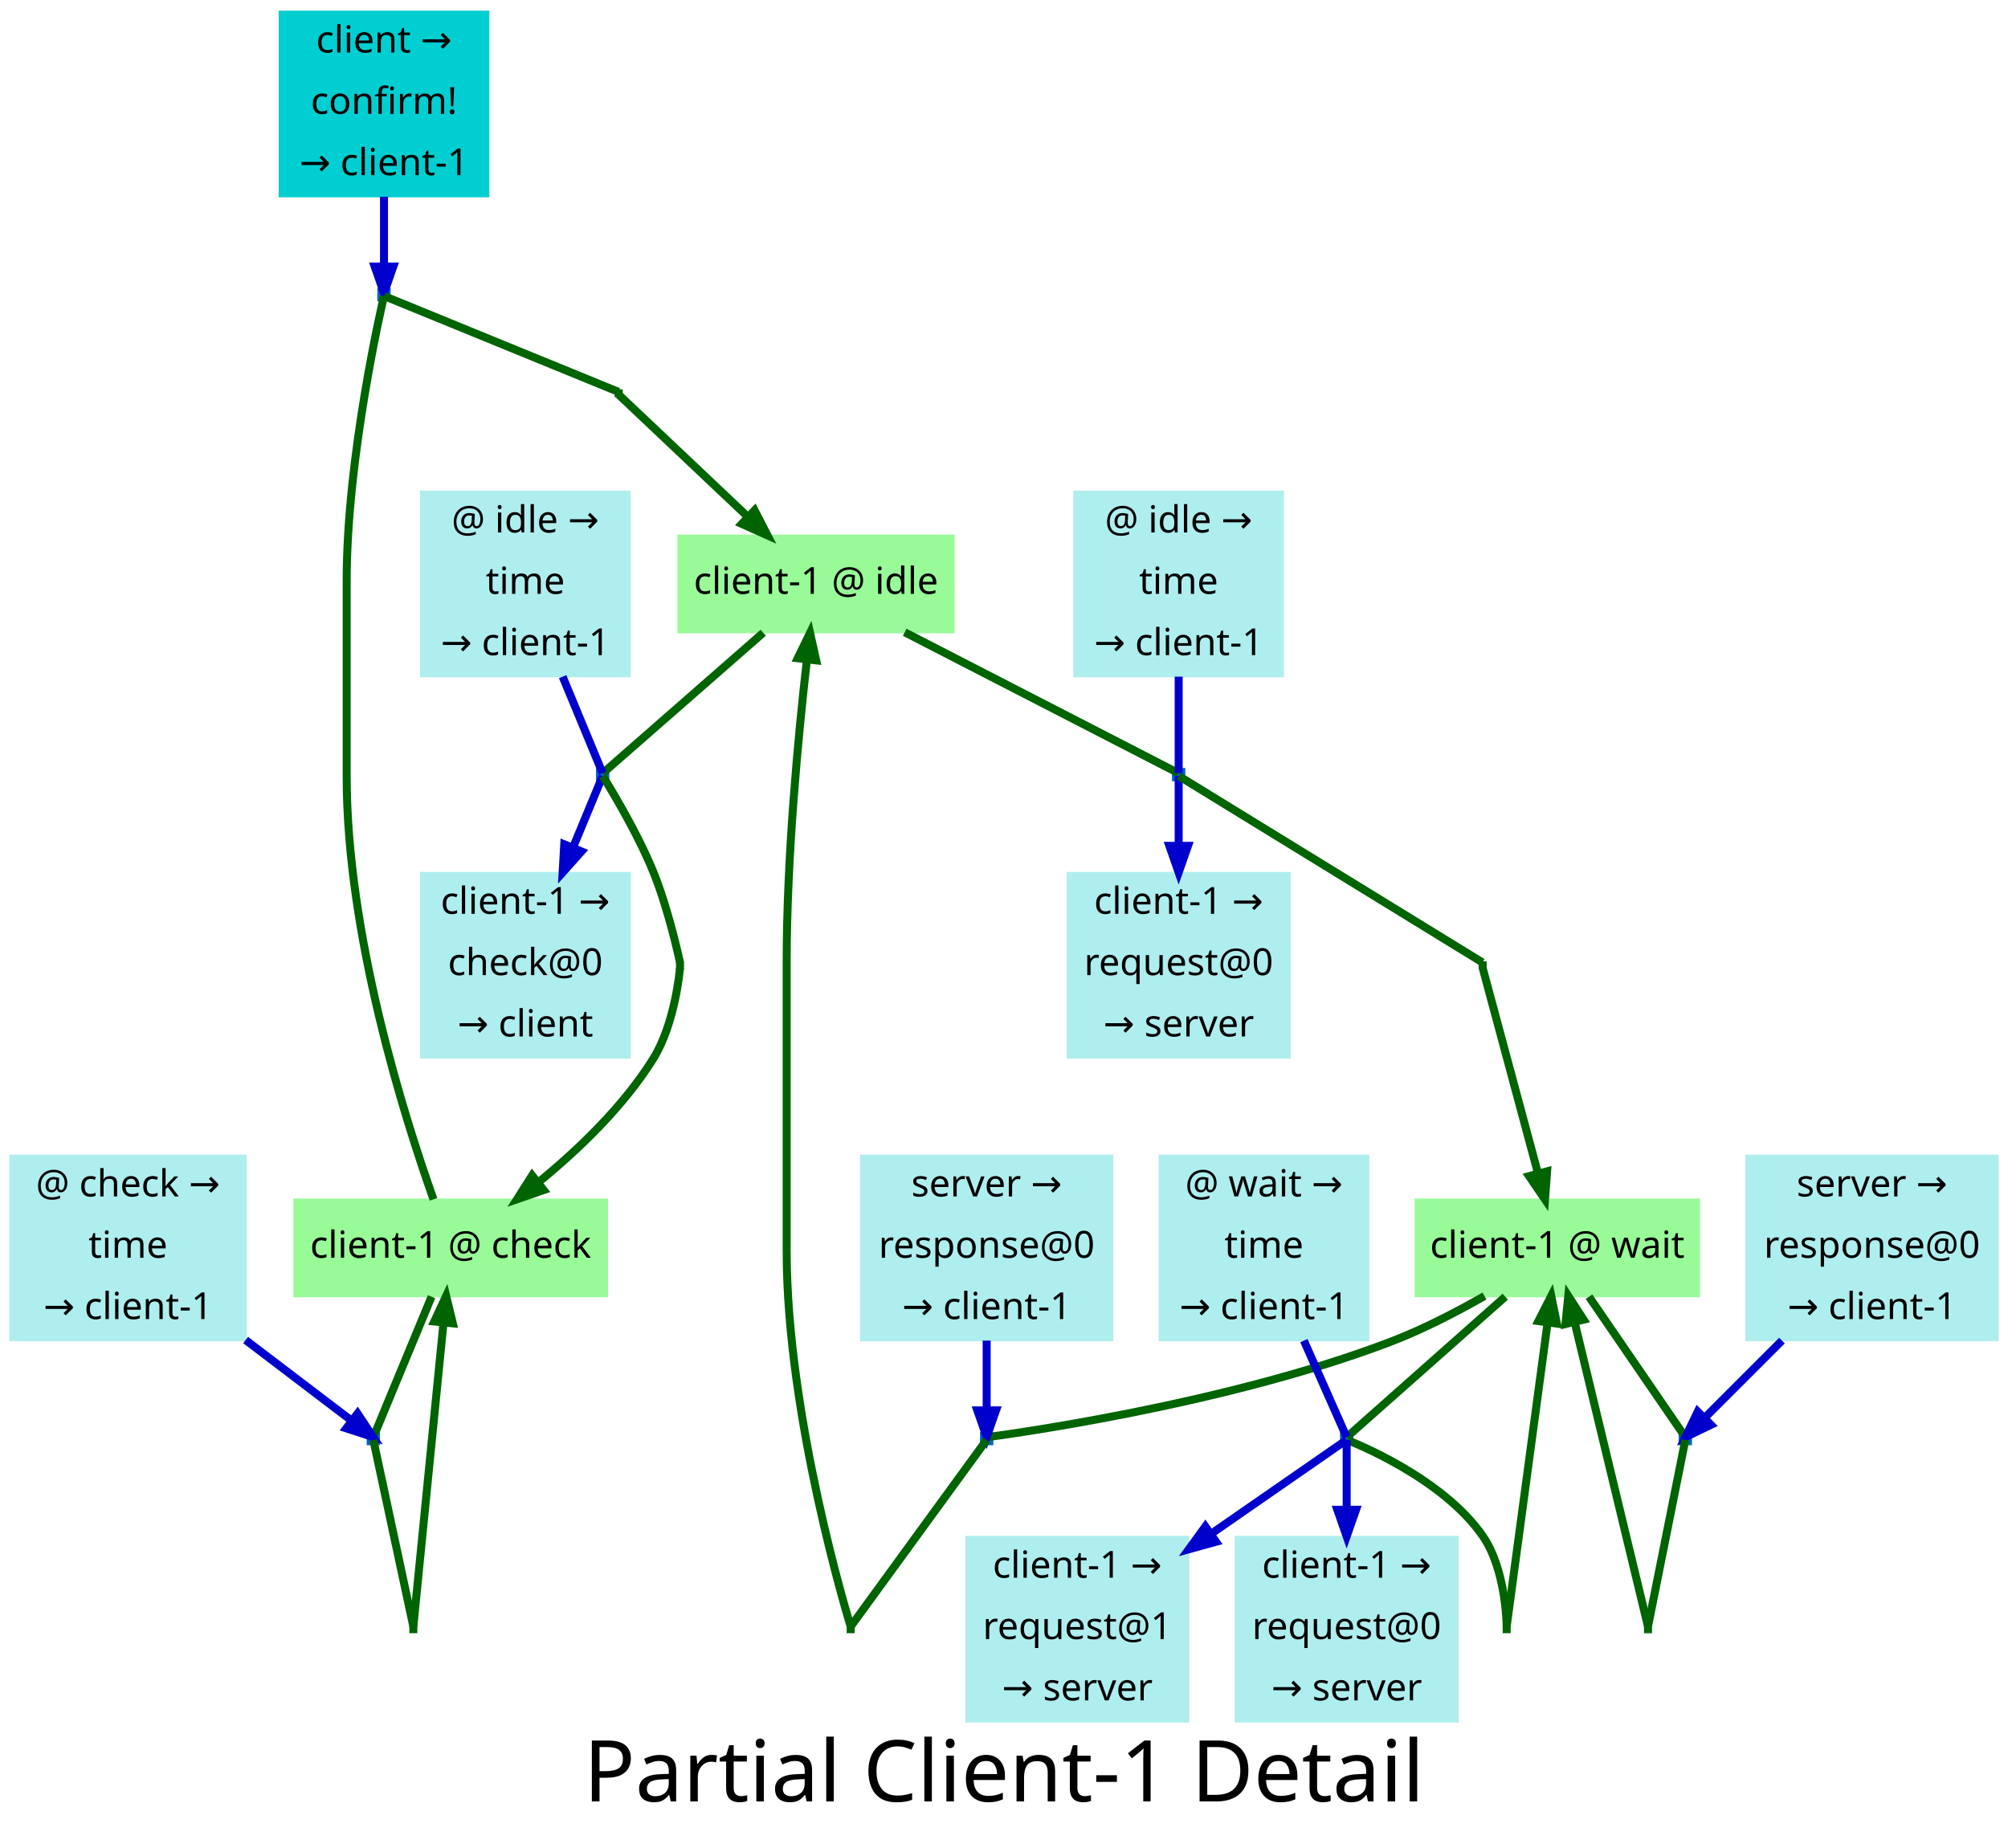
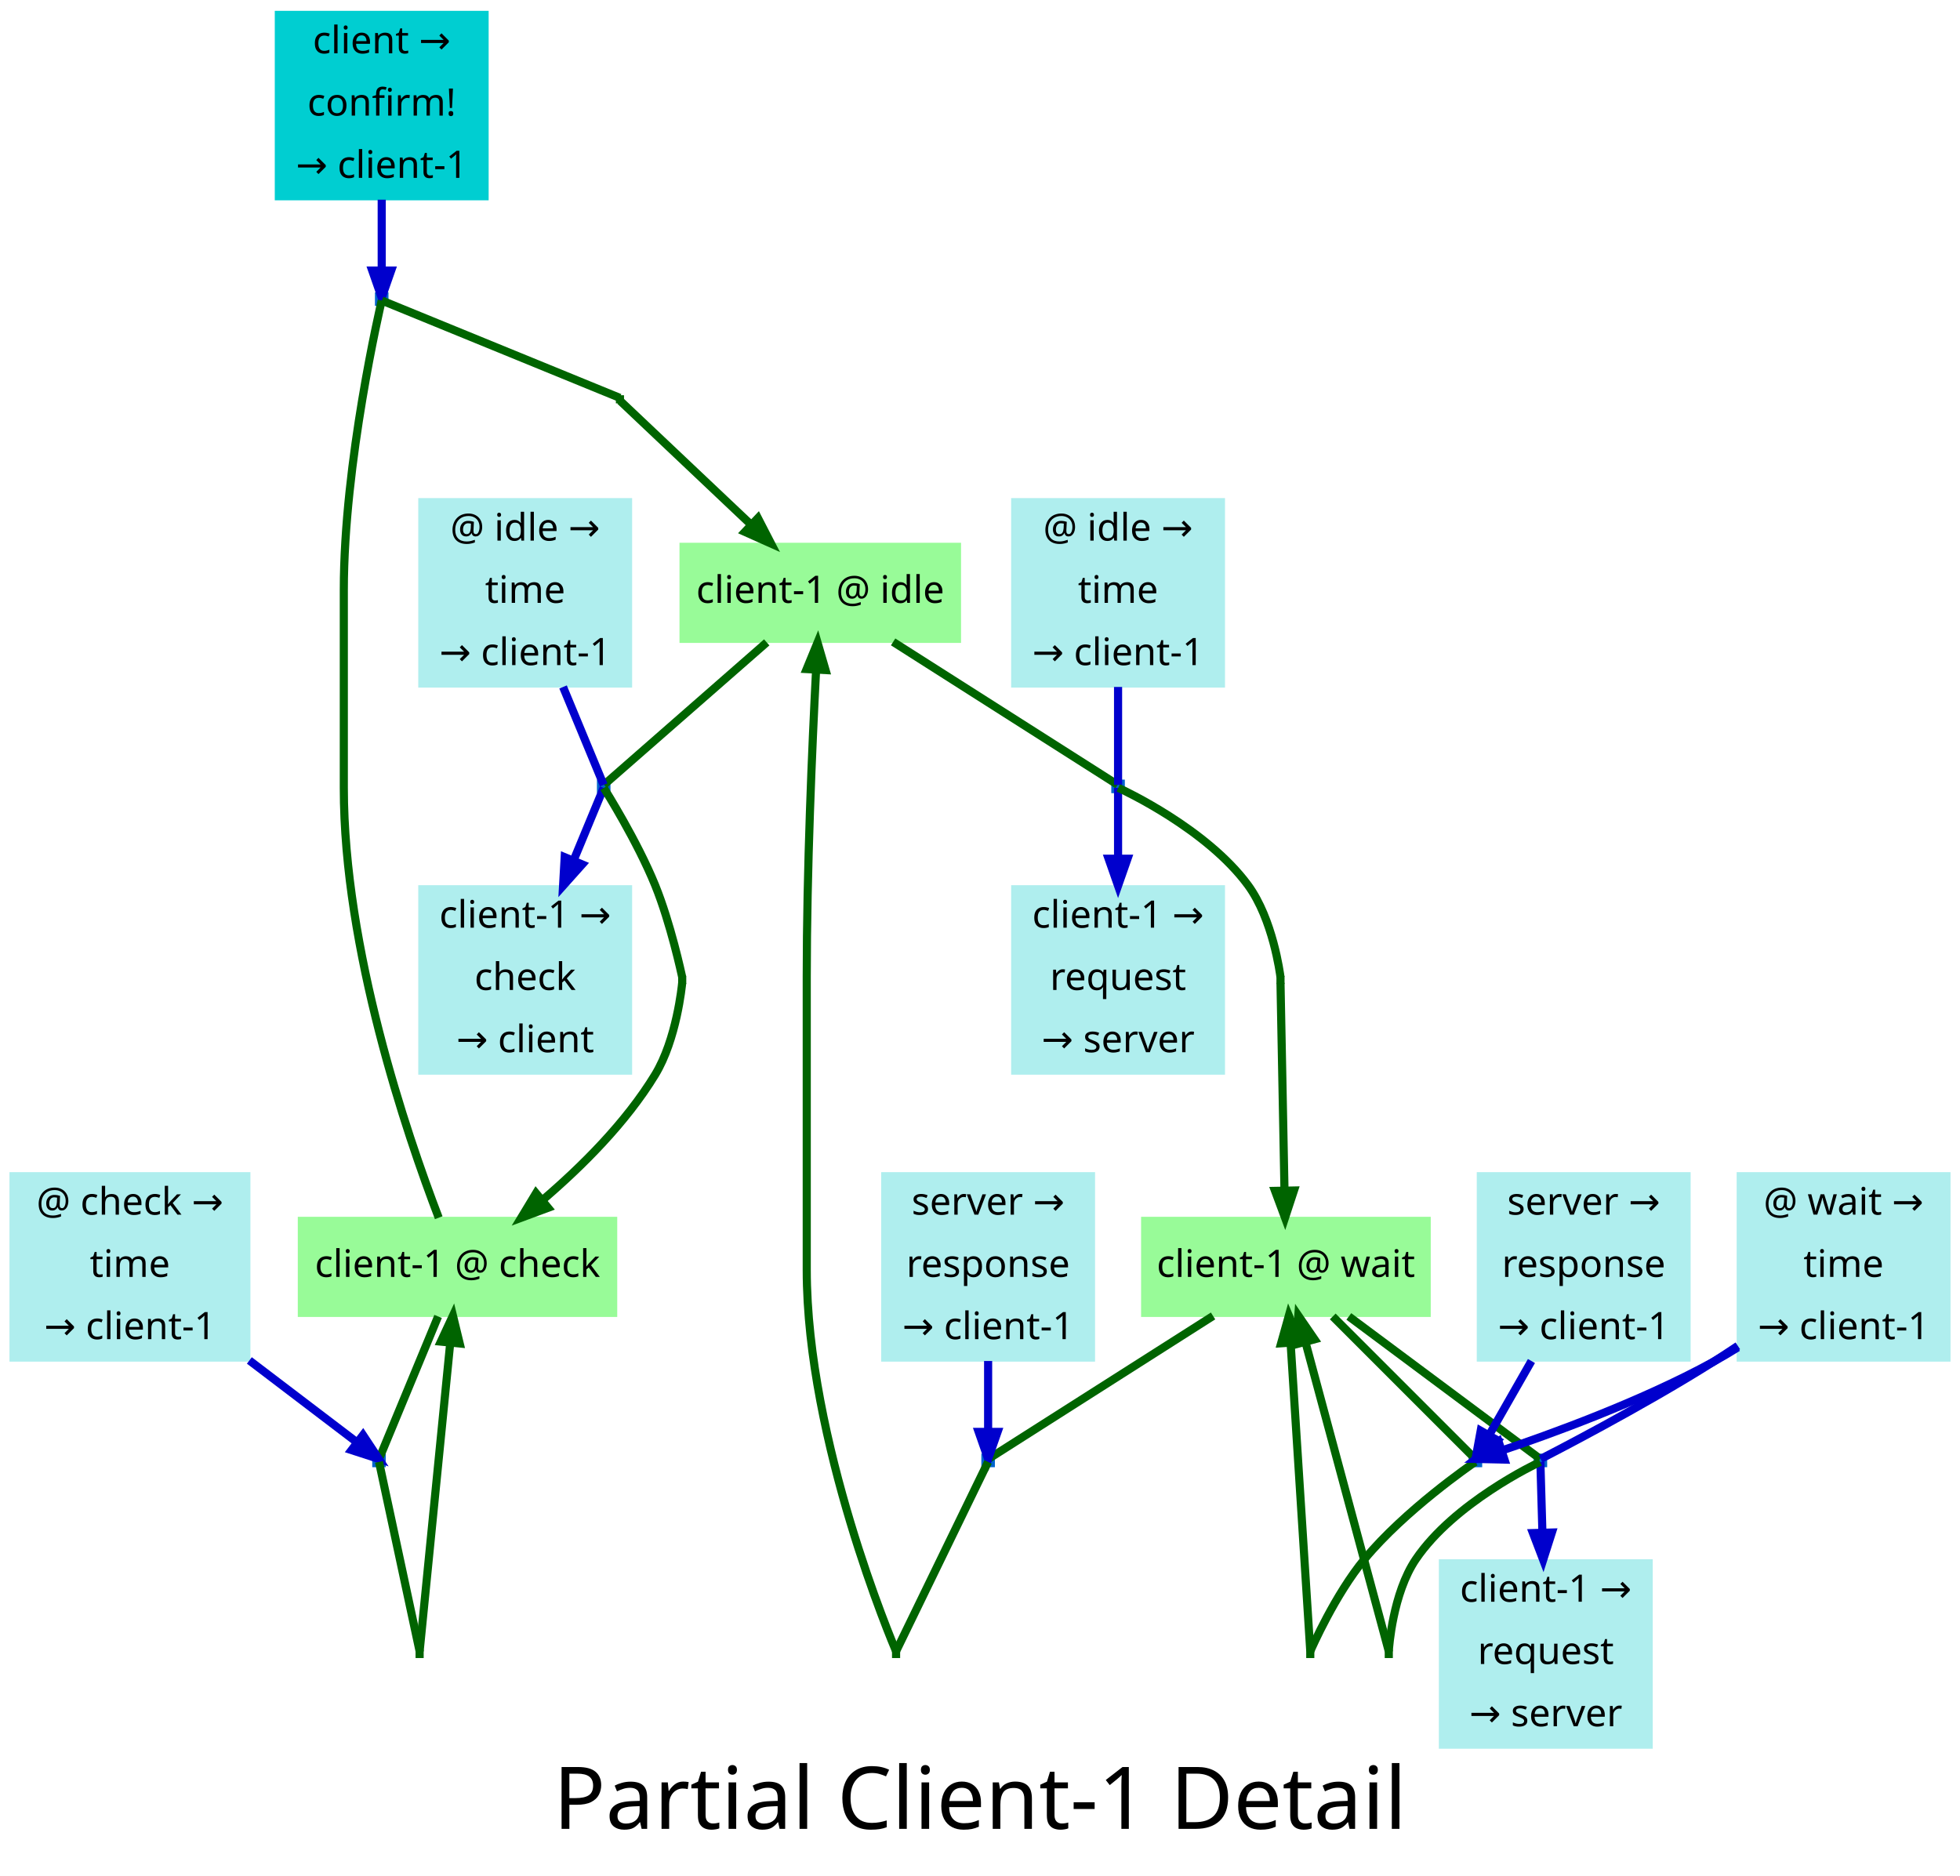
- <svg xmlns="http://www.w3.org/2000/svg" width="753pt" height="693pt" viewBox="0.00 0.00 753.00 693.00">
+ <svg xmlns="http://www.w3.org/2000/svg" width="724pt" height="693pt" viewBox="0.00 0.00 724.00 693.00">
  <g id="graph0" class="graph" transform="scale(1 1) rotate(0) translate(4 689)">
-     <polygon fill="white" stroke="transparent" points="-4,4 -4,-689 749,-689 749,4 -4,4" />
-     <text text-anchor="middle" x="372.5" y="-13.4" font-family="Sans-Serif" font-size="32.00">Partial Client-1 Detail</text>
+     <polygon fill="white" stroke="transparent" points="-4,4 -4,-689 720,-689 720,4 -4,4" />
+     <text text-anchor="middle" x="358" y="-13.4" font-family="Sans-Serif" font-size="32.00">Partial Client-1 Detail</text>
    <g id="node1" class="node">
-       <polygon fill="darkturquoise" stroke="darkturquoise" points="101,-615.5 101,-684.5 179,-684.5 179,-615.5 101,-615.5" />
-       <text text-anchor="middle" x="140" y="-669.3" font-family="Sans-Serif" font-size="14.00">client →</text>
-       <polyline fill="none" stroke="darkturquoise" points="101,-661.5 179,-661.5 " />
-       <text text-anchor="middle" x="140" y="-646.3" font-family="Sans-Serif" font-size="14.00">confirm!</text>
-       <polyline fill="none" stroke="darkturquoise" points="101,-638.5 179,-638.5 " />
-       <text text-anchor="middle" x="140" y="-623.3" font-family="Sans-Serif" font-size="14.00">→ client-1</text>
+       <polygon fill="darkturquoise" stroke="darkturquoise" points="98,-615.5 98,-684.5 176,-684.5 176,-615.5 98,-615.5" />
+       <text text-anchor="middle" x="137" y="-669.3" font-family="Sans-Serif" font-size="14.00">client →</text>
+       <polyline fill="none" stroke="darkturquoise" points="98,-661.5 176,-661.5 " />
+       <text text-anchor="middle" x="137" y="-646.3" font-family="Sans-Serif" font-size="14.00">confirm!</text>
+       <polyline fill="none" stroke="darkturquoise" points="98,-638.5 176,-638.5 " />
+       <text text-anchor="middle" x="137" y="-623.3" font-family="Sans-Serif" font-size="14.00">→ client-1</text>
    </g>
    <g id="node2" class="node">
-       <polygon fill="none" stroke="#0063cd" stroke-width="4" points="140.5,-579 139.5,-579 139.5,-578 140.5,-578 140.5,-579" />
+       <polygon fill="none" stroke="#0063cd" stroke-width="4" points="137.5,-579 136.5,-579 136.5,-578 137.5,-578 137.5,-579" />
    </g>
    <g id="edge1" class="edge">
-       <path fill="none" stroke="mediumblue" stroke-width="3" d="M140,-615.23C140,-605.75 140,-596.14 140,-589.21" />
-       <polygon fill="mediumblue" stroke="mediumblue" stroke-width="3" points="143.5,-589.05 140,-579.05 136.5,-589.05 143.5,-589.05" />
+       <path fill="none" stroke="mediumblue" stroke-width="3" d="M137,-615.23C137,-605.75 137,-596.14 137,-589.21" />
+       <polygon fill="mediumblue" stroke="mediumblue" stroke-width="3" points="140.5,-589.05 137,-579.05 133.5,-589.05 140.5,-589.05" />
    </g>
    <g id="node3" class="node">
-       <polygon fill="none" stroke="darkgreen" stroke-width="2" points="228.5,-542 227.5,-542 227.5,-541 228.5,-541 228.5,-542" />
+       <polygon fill="none" stroke="darkgreen" stroke-width="2" points="225.5,-542 224.5,-542 224.5,-541 225.5,-541 225.5,-542" />
    </g>
    <g id="edge3" class="edge">
-       <path fill="none" stroke="darkgreen" stroke-width="3" d="M140.06,-577.97C142.69,-576.9 225.36,-543.08 227.94,-542.03" />
+       <path fill="none" stroke="darkgreen" stroke-width="3" d="M137.06,-577.97C139.69,-576.9 222.36,-543.08 224.94,-542.03" />
    </g>
    <g id="node5" class="node">
-       <polygon fill="palegreen" stroke="palegreen" points="353.5,-488 250.5,-488 250.5,-452 353.5,-452 353.5,-488" />
-       <text text-anchor="middle" x="302" y="-466.3" font-family="Sans-Serif" font-size="14.00">client-1 @ idle</text>
+       <polygon fill="palegreen" stroke="palegreen" points="350.5,-488 247.5,-488 247.5,-452 350.5,-452 350.5,-488" />
+       <text text-anchor="middle" x="299" y="-466.3" font-family="Sans-Serif" font-size="14.00">client-1 @ idle</text>
    </g>
    <g id="edge4" class="edge">
-       <path fill="none" stroke="darkgreen" stroke-width="3" d="M228.05,-540.95C229.39,-539.68 255.61,-514.88 276.45,-495.17" />
-       <polygon fill="darkgreen" stroke="darkgreen" stroke-width="3" points="278.97,-497.61 283.83,-488.19 274.16,-492.52 278.97,-497.61" />
+       <path fill="none" stroke="darkgreen" stroke-width="3" d="M225.05,-540.95C226.39,-539.68 252.61,-514.88 273.45,-495.17" />
+       <polygon fill="darkgreen" stroke="darkgreen" stroke-width="3" points="275.97,-497.61 280.83,-488.19 271.16,-492.52 275.97,-497.61" />
    </g>
    <g id="node4" class="node">
      <polygon fill="palegreen" stroke="palegreen" points="223.5,-239 106.5,-239 106.5,-203 223.5,-203 223.5,-239" />
      <text text-anchor="middle" x="165" y="-217.3" font-family="Sans-Serif" font-size="14.00">client-1 @ check</text>
    </g>
    <g id="edge2" class="edge">
-       <path fill="none" stroke="darkgreen" stroke-width="3" d="M158.56,-239.21C147.48,-270.39 126,-338.54 126,-398 126,-471 126,-471 126,-471 126,-518.21 139.57,-576.16 139.99,-577.96" />
+       <path fill="none" stroke="darkgreen" stroke-width="3" d="M158.06,-239.16C146.14,-270.28 123,-338.31 123,-398 123,-471 123,-471 123,-471 123,-518.21 136.57,-576.16 136.99,-577.96" />
    </g>
    <g id="node7" class="node">
      <polygon fill="none" stroke="#0063cd" stroke-width="4" points="136.5,-150 135.5,-150 135.5,-149 136.5,-149 136.5,-150" />
    </g>
    <g id="edge6" class="edge">
      <path fill="none" stroke="darkgreen" stroke-width="3" d="M157.83,-202.7C149.51,-182.62 136.82,-151.99 136.04,-150.09" />
    </g>
    <g id="node11" class="node">
-       <polygon fill="none" stroke="#0063cd" stroke-width="4" points="222.5,-399 221.5,-399 221.5,-398 222.5,-398 222.5,-399" />
+       <polygon fill="none" stroke="#0063cd" stroke-width="4" points="219.5,-399 218.5,-399 218.5,-398 219.5,-398 219.5,-399" />
    </g>
    <g id="edge11" class="edge">
-       <path fill="none" stroke="darkgreen" stroke-width="3" d="M282.22,-451.7C259.27,-431.62 224.27,-400.99 222.11,-399.09" />
+       <path fill="none" stroke="darkgreen" stroke-width="3" d="M279.22,-451.7C256.27,-431.62 221.27,-400.99 219.11,-399.09" />
    </g>
    <g id="node15" class="node">
-       <polygon fill="none" stroke="#0063cd" stroke-width="4" points="438.5,-399 437.5,-399 437.5,-398 438.5,-398 438.5,-399" />
+       <polygon fill="none" stroke="#0063cd" stroke-width="4" points="409.5,-399 408.5,-399 408.5,-398 409.5,-398 409.5,-399" />
    </g>
    <g id="edge16" class="edge">
-       <path fill="none" stroke="darkgreen" stroke-width="3" d="M335.27,-451.88C374.9,-431.48 436.05,-400 437.95,-399.02" />
+       <path fill="none" stroke="darkgreen" stroke-width="3" d="M325.91,-451.88C357.46,-431.8 405.86,-401 408.85,-399.09" />
    </g>
    <g id="node6" class="node">
      <polygon fill="paleturquoise" stroke="paleturquoise" points="0,-186.5 0,-255.5 88,-255.5 88,-186.5 0,-186.5" />
      <text text-anchor="middle" x="44" y="-240.3" font-family="Sans-Serif" font-size="14.00">@ check →</text>
      <polyline fill="none" stroke="paleturquoise" points="0,-232.5 88,-232.5 " />
      <text text-anchor="middle" x="44" y="-217.3" font-family="Sans-Serif" font-size="14.00">time</text>
      <polyline fill="none" stroke="paleturquoise" points="0,-209.5 88,-209.5 " />
      <text text-anchor="middle" x="44" y="-194.3" font-family="Sans-Serif" font-size="14.00">→ client-1</text>
    </g>
    <g id="edge5" class="edge">
      <path fill="none" stroke="mediumblue" stroke-width="3" d="M88.11,-186.44C103.3,-174.88 118.77,-163.11 127.87,-156.19" />
      <polygon fill="mediumblue" stroke="mediumblue" stroke-width="3" points="130.09,-158.89 135.93,-150.05 125.85,-153.32 130.09,-158.89" />
    </g>
    <g id="node8" class="node">
      <polygon fill="none" stroke="darkgreen" stroke-width="2" points="151.5,-78.5 150.5,-78.5 150.5,-77.5 151.5,-77.5 151.5,-78.5" />
    </g>
    <g id="edge7" class="edge">
      <path fill="none" stroke="darkgreen" stroke-width="3" d="M136.01,-148.95C136.46,-146.86 150.55,-81.1 150.99,-79.05" />
    </g>
    <g id="edge8" class="edge">
      <path fill="none" stroke="darkgreen" stroke-width="3" d="M151.01,-79.06C151.25,-81.48 158.33,-152.78 162.32,-193.02" />
      <polygon fill="darkgreen" stroke="darkgreen" stroke-width="3" points="158.84,-193.39 163.31,-202.99 165.81,-192.7 158.84,-193.39" />
    </g>
    <g id="node9" class="node">
-       <polygon fill="paleturquoise" stroke="paleturquoise" points="154,-292.5 154,-361.5 232,-361.5 232,-292.5 154,-292.5" />
-       <text text-anchor="middle" x="193" y="-346.3" font-family="Sans-Serif" font-size="14.00">client-1 →</text>
-       <polyline fill="none" stroke="paleturquoise" points="154,-338.5 232,-338.5 " />
-       <text text-anchor="middle" x="193" y="-323.3" font-family="Sans-Serif" font-size="14.00">check@0</text>
-       <polyline fill="none" stroke="paleturquoise" points="154,-315.5 232,-315.5 " />
-       <text text-anchor="middle" x="193" y="-300.3" font-family="Sans-Serif" font-size="14.00">→ client</text>
+       <polygon fill="paleturquoise" stroke="paleturquoise" points="151,-292.5 151,-361.5 229,-361.5 229,-292.5 151,-292.5" />
+       <text text-anchor="middle" x="190" y="-346.3" font-family="Sans-Serif" font-size="14.00">client-1 →</text>
+       <polyline fill="none" stroke="paleturquoise" points="151,-338.5 229,-338.5 " />
+       <text text-anchor="middle" x="190" y="-323.3" font-family="Sans-Serif" font-size="14.00">check</text>
+       <polyline fill="none" stroke="paleturquoise" points="151,-315.5 229,-315.5 " />
+       <text text-anchor="middle" x="190" y="-300.3" font-family="Sans-Serif" font-size="14.00">→ client</text>
    </g>
    <g id="node10" class="node">
-       <polygon fill="paleturquoise" stroke="paleturquoise" points="154,-435.5 154,-504.5 232,-504.5 232,-435.5 154,-435.5" />
-       <text text-anchor="middle" x="193" y="-489.3" font-family="Sans-Serif" font-size="14.00">@ idle →</text>
-       <polyline fill="none" stroke="paleturquoise" points="154,-481.5 232,-481.5 " />
-       <text text-anchor="middle" x="193" y="-466.3" font-family="Sans-Serif" font-size="14.00">time</text>
-       <polyline fill="none" stroke="paleturquoise" points="154,-458.5 232,-458.5 " />
-       <text text-anchor="middle" x="193" y="-443.3" font-family="Sans-Serif" font-size="14.00">→ client-1</text>
+       <polygon fill="paleturquoise" stroke="paleturquoise" points="151,-435.5 151,-504.5 229,-504.5 229,-435.5 151,-435.5" />
+       <text text-anchor="middle" x="190" y="-489.3" font-family="Sans-Serif" font-size="14.00">@ idle →</text>
+       <polyline fill="none" stroke="paleturquoise" points="151,-481.5 229,-481.5 " />
+       <text text-anchor="middle" x="190" y="-466.3" font-family="Sans-Serif" font-size="14.00">time</text>
+       <polyline fill="none" stroke="paleturquoise" points="151,-458.5 229,-458.5 " />
+       <text text-anchor="middle" x="190" y="-443.3" font-family="Sans-Serif" font-size="14.00">→ client-1</text>
    </g>
    <g id="edge10" class="edge">
-       <path fill="none" stroke="mediumblue" stroke-width="3" d="M206.99,-435.23C214.17,-417.89 221.53,-400.15 221.98,-399.05" />
+       <path fill="none" stroke="mediumblue" stroke-width="3" d="M203.99,-435.23C211.17,-417.89 218.53,-400.15 218.98,-399.05" />
    </g>
    <g id="edge9" class="edge">
-       <path fill="none" stroke="mediumblue" stroke-width="3" d="M221.98,-397.95C221.62,-397.07 216.6,-384.97 210.84,-371.07" />
-       <polygon fill="mediumblue" stroke="mediumblue" stroke-width="3" points="214.05,-369.68 206.99,-361.78 207.59,-372.35 214.05,-369.68" />
+       <path fill="none" stroke="mediumblue" stroke-width="3" d="M218.98,-397.95C218.62,-397.07 213.6,-384.97 207.84,-371.07" />
+       <polygon fill="mediumblue" stroke="mediumblue" stroke-width="3" points="211.05,-369.68 203.99,-361.78 204.59,-372.35 211.05,-369.68" />
    </g>
    <g id="node12" class="node">
-       <polygon fill="none" stroke="darkgreen" stroke-width="2" points="251.5,-327.5 250.5,-327.5 250.5,-326.5 251.5,-326.5 251.5,-327.5" />
+       <polygon fill="none" stroke="darkgreen" stroke-width="2" points="248.5,-327.5 247.5,-327.5 247.5,-326.5 248.5,-326.5 248.5,-327.5" />
    </g>
    <g id="edge12" class="edge">
-       <path fill="none" stroke="darkgreen" stroke-width="3" d="M222.04,-397.94C222.76,-396.8 234.4,-378.24 241,-362 246.74,-347.86 250.74,-329.21 250.99,-328.06" />
+       <path fill="none" stroke="darkgreen" stroke-width="3" d="M219.04,-397.94C219.76,-396.8 231.4,-378.24 238,-362 243.74,-347.86 247.74,-329.21 247.99,-328.06" />
    </g>
    <g id="edge13" class="edge">
-       <path fill="none" stroke="darkgreen" stroke-width="3" d="M250.99,-325.94C250.89,-324.72 249.06,-304.96 241,-292 229.89,-274.13 213.01,-257.95 197.98,-245.65" />
-       <polygon fill="darkgreen" stroke="darkgreen" stroke-width="3" points="199.88,-242.69 189.86,-239.23 195.54,-248.18 199.88,-242.69" />
+       <path fill="none" stroke="darkgreen" stroke-width="3" d="M247.99,-325.94C247.88,-324.72 245.93,-305.04 238,-292 227.23,-274.28 210.85,-258.01 196.34,-245.62" />
+       <polygon fill="darkgreen" stroke="darkgreen" stroke-width="3" points="198.45,-242.83 188.52,-239.15 194,-248.22 198.45,-242.83" />
    </g>
    <g id="node13" class="node">
-       <polygon fill="paleturquoise" stroke="paleturquoise" points="396.5,-292.5 396.5,-361.5 479.5,-361.5 479.5,-292.5 396.5,-292.5" />
-       <text text-anchor="middle" x="438" y="-346.3" font-family="Sans-Serif" font-size="14.00">client-1 →</text>
-       <polyline fill="none" stroke="paleturquoise" points="396.5,-338.5 479.5,-338.5 " />
-       <text text-anchor="middle" x="438" y="-323.3" font-family="Sans-Serif" font-size="14.00">request@0</text>
-       <polyline fill="none" stroke="paleturquoise" points="396.5,-315.5 479.5,-315.5 " />
-       <text text-anchor="middle" x="438" y="-300.3" font-family="Sans-Serif" font-size="14.00">→ server</text>
+       <polygon fill="paleturquoise" stroke="paleturquoise" points="370,-292.5 370,-361.5 448,-361.5 448,-292.5 370,-292.5" />
+       <text text-anchor="middle" x="409" y="-346.3" font-family="Sans-Serif" font-size="14.00">client-1 →</text>
+       <polyline fill="none" stroke="paleturquoise" points="370,-338.5 448,-338.5 " />
+       <text text-anchor="middle" x="409" y="-323.3" font-family="Sans-Serif" font-size="14.00">request</text>
+       <polyline fill="none" stroke="paleturquoise" points="370,-315.5 448,-315.5 " />
+       <text text-anchor="middle" x="409" y="-300.3" font-family="Sans-Serif" font-size="14.00">→ server</text>
    </g>
    <g id="node14" class="node">
-       <polygon fill="paleturquoise" stroke="paleturquoise" points="399,-435.5 399,-504.5 477,-504.5 477,-435.5 399,-435.5" />
-       <text text-anchor="middle" x="438" y="-489.3" font-family="Sans-Serif" font-size="14.00">@ idle →</text>
-       <polyline fill="none" stroke="paleturquoise" points="399,-481.5 477,-481.5 " />
-       <text text-anchor="middle" x="438" y="-466.3" font-family="Sans-Serif" font-size="14.00">time</text>
-       <polyline fill="none" stroke="paleturquoise" points="399,-458.5 477,-458.5 " />
-       <text text-anchor="middle" x="438" y="-443.3" font-family="Sans-Serif" font-size="14.00">→ client-1</text>
+       <polygon fill="paleturquoise" stroke="paleturquoise" points="370,-435.5 370,-504.5 448,-504.5 448,-435.5 370,-435.5" />
+       <text text-anchor="middle" x="409" y="-489.3" font-family="Sans-Serif" font-size="14.00">@ idle →</text>
+       <polyline fill="none" stroke="paleturquoise" points="370,-481.5 448,-481.5 " />
+       <text text-anchor="middle" x="409" y="-466.3" font-family="Sans-Serif" font-size="14.00">time</text>
+       <polyline fill="none" stroke="paleturquoise" points="370,-458.5 448,-458.5 " />
+       <text text-anchor="middle" x="409" y="-443.3" font-family="Sans-Serif" font-size="14.00">→ client-1</text>
    </g>
    <g id="edge15" class="edge">
-       <path fill="none" stroke="mediumblue" stroke-width="3" d="M438,-435.23C438,-417.89 438,-400.15 438,-399.05" />
+       <path fill="none" stroke="mediumblue" stroke-width="3" d="M409,-435.23C409,-417.89 409,-400.15 409,-399.05" />
    </g>
    <g id="edge14" class="edge">
-       <path fill="none" stroke="mediumblue" stroke-width="3" d="M438,-397.95C438,-397.09 438,-385.43 438,-371.86" />
-       <polygon fill="mediumblue" stroke="mediumblue" stroke-width="3" points="441.5,-371.78 438,-361.78 434.5,-371.78 441.5,-371.78" />
+       <path fill="none" stroke="mediumblue" stroke-width="3" d="M409,-397.95C409,-397.09 409,-385.43 409,-371.86" />
+       <polygon fill="mediumblue" stroke="mediumblue" stroke-width="3" points="412.5,-371.78 409,-361.78 405.5,-371.78 412.5,-371.78" />
    </g>
    <g id="node16" class="node">
-       <polygon fill="none" stroke="darkgreen" stroke-width="2" points="552.5,-327.5 551.5,-327.5 551.5,-326.5 552.5,-326.5 552.5,-327.5" />
+       <polygon fill="none" stroke="darkgreen" stroke-width="2" points="469.5,-327.5 468.5,-327.5 468.5,-326.5 469.5,-326.5 469.5,-327.5" />
    </g>
    <g id="edge17" class="edge">
-       <path fill="none" stroke="darkgreen" stroke-width="3" d="M438.08,-397.95C441.48,-395.86 548.57,-330.1 551.92,-328.05" />
+       <path fill="none" stroke="darkgreen" stroke-width="3" d="M409.09,-397.96C411,-397.09 441.71,-382.82 457,-362 466.19,-349.49 468.84,-329.31 468.99,-328.06" />
    </g>
    <g id="node17" class="node">
-       <polygon fill="palegreen" stroke="palegreen" points="633,-239 527,-239 527,-203 633,-203 633,-239" />
-       <text text-anchor="middle" x="580" y="-217.3" font-family="Sans-Serif" font-size="14.00">client-1 @ wait</text>
+       <polygon fill="palegreen" stroke="palegreen" points="524,-239 418,-239 418,-203 524,-203 524,-239" />
+       <text text-anchor="middle" x="471" y="-217.3" font-family="Sans-Serif" font-size="14.00">client-1 @ wait</text>
    </g>
    <g id="edge18" class="edge">
-       <path fill="none" stroke="darkgreen" stroke-width="3" d="M552.02,-325.92C552.58,-323.84 564.6,-279.19 572.71,-249.09" />
-       <polygon fill="darkgreen" stroke="darkgreen" stroke-width="3" points="576.16,-249.72 575.38,-239.15 569.4,-247.9 576.16,-249.72" />
+       <path fill="none" stroke="darkgreen" stroke-width="3" d="M469,-325.92C469.04,-323.85 469.89,-279.57 470.47,-249.49" />
+       <polygon fill="darkgreen" stroke="darkgreen" stroke-width="3" points="473.98,-249.22 470.67,-239.15 466.98,-249.08 473.98,-249.22" />
    </g>
    <g id="node19" class="node">
-       <polygon fill="none" stroke="#0063cd" stroke-width="4" points="628.5,-150 627.5,-150 627.5,-149 628.5,-149 628.5,-150" />
+       <polygon fill="none" stroke="#0063cd" stroke-width="4" points="541.5,-150 540.5,-150 540.5,-149 541.5,-149 541.5,-150" />
    </g>
    <g id="edge20" class="edge">
-       <path fill="none" stroke="darkgreen" stroke-width="3" d="M591.87,-202.7C605.64,-182.62 626.64,-151.99 627.94,-150.09" />
+       <path fill="none" stroke="darkgreen" stroke-width="3" d="M488.3,-202.7C508.38,-182.62 539.01,-151.99 540.91,-150.09" />
    </g>
    <g id="node23" class="node">
-       <polygon fill="none" stroke="#0063cd" stroke-width="4" points="501.5,-150 500.5,-150 500.5,-149 501.5,-149 501.5,-150" />
+       <polygon fill="none" stroke="#0063cd" stroke-width="4" points="565.5,-150 564.5,-150 564.5,-149 565.5,-149 565.5,-150" />
+     </g>
+     <g id="edge26" class="edge">
+       <path fill="none" stroke="darkgreen" stroke-width="3" d="M494.24,-202.7C521.2,-182.62 562.33,-151.99 564.88,-150.09" />
+     </g>
+     <g id="node26" class="node">
+       <polygon fill="none" stroke="#0063cd" stroke-width="4" points="361.5,-150 360.5,-150 360.5,-149 361.5,-149 361.5,-150" />
+     </g>
+     <g id="edge30" class="edge">
+       <path fill="none" stroke="darkgreen" stroke-width="3" d="M444.09,-202.88C412.54,-182.8 364.14,-152 361.15,-150.09" />
+     </g>
+     <g id="node18" class="node">
+       <polygon fill="paleturquoise" stroke="paleturquoise" points="542,-186.5 542,-255.5 620,-255.5 620,-186.5 542,-186.5" />
+       <text text-anchor="middle" x="581" y="-240.3" font-family="Sans-Serif" font-size="14.00">server →</text>
+       <polyline fill="none" stroke="paleturquoise" points="542,-232.5 620,-232.5 " />
+       <text text-anchor="middle" x="581" y="-217.3" font-family="Sans-Serif" font-size="14.00">response</text>
+       <polyline fill="none" stroke="paleturquoise" points="542,-209.5 620,-209.5 " />
+       <text text-anchor="middle" x="581" y="-194.3" font-family="Sans-Serif" font-size="14.00">→ client-1</text>
+     </g>
+     <g id="edge19" class="edge">
+       <path fill="none" stroke="mediumblue" stroke-width="3" d="M561.7,-186.23C555.9,-176.07 550.01,-165.77 546.01,-158.76" />
+       <polygon fill="mediumblue" stroke="mediumblue" stroke-width="3" points="549.03,-157 541.03,-150.05 542.95,-160.47 549.03,-157" />
+     </g>
+     <g id="node20" class="node">
+       <polygon fill="none" stroke="darkgreen" stroke-width="2" points="480.5,-78.5 479.5,-78.5 479.5,-77.5 480.5,-77.5 480.5,-78.5" />
+     </g>
+     <g id="edge21" class="edge">
+       <path fill="none" stroke="darkgreen" stroke-width="3" d="M540.93,-148.95C539.41,-147.92 514.97,-131.1 500,-113 489.18,-99.91 480.55,-80.27 480.03,-79.06" />
+     </g>
+     <g id="edge22" class="edge">
+       <path fill="none" stroke="darkgreen" stroke-width="3" d="M480,-79.06C479.84,-81.47 475.31,-152.48 472.74,-192.76" />
+       <polygon fill="darkgreen" stroke="darkgreen" stroke-width="3" points="469.23,-192.79 472.09,-202.99 476.22,-193.24 469.23,-192.79" />
+     </g>
+     <g id="node21" class="node">
+       <polygon fill="paleturquoise" stroke="paleturquoise" points="638,-186.5 638,-255.5 716,-255.5 716,-186.5 638,-186.5" />
+       <text text-anchor="middle" x="677" y="-240.3" font-family="Sans-Serif" font-size="14.00">@ wait →</text>
+       <polyline fill="none" stroke="paleturquoise" points="638,-232.5 716,-232.5 " />
+       <text text-anchor="middle" x="677" y="-217.3" font-family="Sans-Serif" font-size="14.00">time</text>
+       <polyline fill="none" stroke="paleturquoise" points="638,-209.5 716,-209.5 " />
+       <text text-anchor="middle" x="677" y="-194.3" font-family="Sans-Serif" font-size="14.00">→ client-1</text>
+     </g>
+     <g id="edge23" class="edge">
+       <path fill="none" stroke="mediumblue" stroke-width="3" d="M637.91,-191.24C634.94,-189.39 631.95,-187.62 629,-186 601.95,-171.14 567.47,-158.78 550.84,-153.2" />
+       <polygon fill="mediumblue" stroke="mediumblue" stroke-width="3" points="551.74,-149.81 541.15,-150.05 549.57,-156.47 551.74,-149.81" />
    </g>
    <g id="edge25" class="edge">
-       <path fill="none" stroke="darkgreen" stroke-width="3" d="M560.47,-202.7C537.81,-182.62 503.24,-151.99 501.1,-150.09" />
+       <path fill="none" stroke="mediumblue" stroke-width="3" d="M637.93,-191.83C634.93,-189.82 631.93,-187.86 629,-186 602.29,-169.09 567.27,-151.16 565.11,-150.05" />
+     </g>
+     <g id="node22" class="node">
+       <polygon fill="paleturquoise" stroke="paleturquoise" points="528,-43.5 528,-112.5 606,-112.5 606,-43.5 528,-43.5" />
+       <text text-anchor="middle" x="567" y="-97.3" font-family="Sans-Serif" font-size="14.00">client-1 →</text>
+       <polyline fill="none" stroke="paleturquoise" points="528,-89.5 606,-89.5 " />
+       <text text-anchor="middle" x="567" y="-74.3" font-family="Sans-Serif" font-size="14.00">request</text>
+       <polyline fill="none" stroke="paleturquoise" points="528,-66.5 606,-66.5 " />
+       <text text-anchor="middle" x="567" y="-51.3" font-family="Sans-Serif" font-size="14.00">→ server</text>
+     </g>
+     <g id="edge24" class="edge">
+       <path fill="none" stroke="mediumblue" stroke-width="3" d="M565,-148.95C565.03,-148.09 565.36,-136.43 565.75,-122.86" />
+       <polygon fill="mediumblue" stroke="mediumblue" stroke-width="3" points="569.25,-122.87 566.03,-112.78 562.25,-122.67 569.25,-122.87" />
+     </g>
+     <g id="node24" class="node">
+       <polygon fill="none" stroke="darkgreen" stroke-width="2" points="509.5,-78.5 508.5,-78.5 508.5,-77.5 509.5,-77.5 509.5,-78.5" />
+     </g>
+     <g id="edge27" class="edge">
+       <path fill="none" stroke="darkgreen" stroke-width="3" d="M564.91,-148.96C563.05,-148.09 533.13,-133.81 519,-113 510.43,-100.38 509.08,-80.3 509,-79.06" />
+     </g>
+     <g id="edge28" class="edge">
+       <path fill="none" stroke="darkgreen" stroke-width="3" d="M508.98,-79.06C508.33,-81.48 489.03,-153.09 478.2,-193.28" />
+       <polygon fill="darkgreen" stroke="darkgreen" stroke-width="3" points="474.81,-192.43 475.58,-202.99 481.57,-194.25 474.81,-192.43" />
+     </g>
+     <g id="node25" class="node">
+       <polygon fill="paleturquoise" stroke="paleturquoise" points="322,-186.5 322,-255.5 400,-255.5 400,-186.5 322,-186.5" />
+       <text text-anchor="middle" x="361" y="-240.3" font-family="Sans-Serif" font-size="14.00">server →</text>
+       <polyline fill="none" stroke="paleturquoise" points="322,-232.5 400,-232.5 " />
+       <text text-anchor="middle" x="361" y="-217.3" font-family="Sans-Serif" font-size="14.00">response</text>
+       <polyline fill="none" stroke="paleturquoise" points="322,-209.5 400,-209.5 " />
+       <text text-anchor="middle" x="361" y="-194.3" font-family="Sans-Serif" font-size="14.00">→ client-1</text>
+     </g>
+     <g id="edge29" class="edge">
+       <path fill="none" stroke="mediumblue" stroke-width="3" d="M361,-186.23C361,-176.75 361,-167.14 361,-160.21" />
+       <polygon fill="mediumblue" stroke="mediumblue" stroke-width="3" points="364.5,-160.05 361,-150.05 357.5,-160.05 364.5,-160.05" />
    </g>
    <g id="node27" class="node">
-       <polygon fill="none" stroke="#0063cd" stroke-width="4" points="366.5,-150 365.5,-150 365.5,-149 366.5,-149 366.5,-150" />
-     </g>
-     <g id="edge30" class="edge">
-       <path fill="none" stroke="darkgreen" stroke-width="3" d="M552.68,-202.95C542.14,-196.93 529.8,-190.54 518,-186 454.21,-161.47 368.72,-150.35 366.06,-150.01" />
-     </g>
-     <g id="node18" class="node">
-       <polygon fill="paleturquoise" stroke="paleturquoise" points="651,-186.5 651,-255.5 745,-255.5 745,-186.5 651,-186.5" />
-       <text text-anchor="middle" x="698" y="-240.3" font-family="Sans-Serif" font-size="14.00">server →</text>
-       <polyline fill="none" stroke="paleturquoise" points="651,-232.5 745,-232.5 " />
-       <text text-anchor="middle" x="698" y="-217.3" font-family="Sans-Serif" font-size="14.00">response@0</text>
-       <polyline fill="none" stroke="paleturquoise" points="651,-209.5 745,-209.5 " />
-       <text text-anchor="middle" x="698" y="-194.3" font-family="Sans-Serif" font-size="14.00">→ client-1</text>
-     </g>
-     <g id="edge19" class="edge">
-       <path fill="none" stroke="mediumblue" stroke-width="3" d="M664.23,-186.23C653.26,-175.26 642.12,-164.12 635.15,-157.15" />
-       <polygon fill="mediumblue" stroke="mediumblue" stroke-width="3" points="637.6,-154.65 628.05,-150.05 632.65,-159.6 637.6,-154.65" />
-     </g>
-     <g id="node20" class="node">
-       <polygon fill="none" stroke="darkgreen" stroke-width="2" points="614.5,-78.5 613.5,-78.5 613.5,-77.5 614.5,-77.5 614.5,-78.5" />
-     </g>
-     <g id="edge21" class="edge">
-       <path fill="none" stroke="darkgreen" stroke-width="3" d="M627.99,-148.95C627.57,-146.86 614.42,-81.1 614.01,-79.05" />
-     </g>
-     <g id="edge22" class="edge">
-       <path fill="none" stroke="darkgreen" stroke-width="3" d="M613.98,-79.06C613.4,-81.48 596.21,-152.78 586.51,-193.02" />
-       <polygon fill="darkgreen" stroke="darkgreen" stroke-width="3" points="583.04,-192.45 584.1,-202.99 589.85,-194.09 583.04,-192.45" />
-     </g>
-     <g id="node21" class="node">
-       <polygon fill="paleturquoise" stroke="paleturquoise" points="358.5,-43.5 358.5,-112.5 441.5,-112.5 441.5,-43.5 358.5,-43.5" />
-       <text text-anchor="middle" x="400" y="-97.3" font-family="Sans-Serif" font-size="14.00">client-1 →</text>
-       <polyline fill="none" stroke="paleturquoise" points="358.5,-89.5 441.5,-89.5 " />
-       <text text-anchor="middle" x="400" y="-74.3" font-family="Sans-Serif" font-size="14.00">request@1</text>
-       <polyline fill="none" stroke="paleturquoise" points="358.5,-66.5 441.5,-66.5 " />
-       <text text-anchor="middle" x="400" y="-51.3" font-family="Sans-Serif" font-size="14.00">→ server</text>
-     </g>
-     <g id="node22" class="node">
-       <polygon fill="paleturquoise" stroke="paleturquoise" points="431,-186.5 431,-255.5 509,-255.5 509,-186.5 431,-186.5" />
-       <text text-anchor="middle" x="470" y="-240.3" font-family="Sans-Serif" font-size="14.00">@ wait →</text>
-       <polyline fill="none" stroke="paleturquoise" points="431,-232.5 509,-232.5 " />
-       <text text-anchor="middle" x="470" y="-217.3" font-family="Sans-Serif" font-size="14.00">time</text>
-       <polyline fill="none" stroke="paleturquoise" points="431,-209.5 509,-209.5 " />
-       <text text-anchor="middle" x="470" y="-194.3" font-family="Sans-Serif" font-size="14.00">→ client-1</text>
-     </g>
-     <g id="edge24" class="edge">
-       <path fill="none" stroke="mediumblue" stroke-width="3" d="M484.96,-186.23C492.63,-168.89 500.49,-151.15 500.98,-150.05" />
-     </g>
-     <g id="edge23" class="edge">
-       <path fill="none" stroke="mediumblue" stroke-width="3" d="M500.93,-148.95C499.41,-147.9 474.68,-130.76 450.09,-113.71" />
-       <polygon fill="mediumblue" stroke="mediumblue" stroke-width="3" points="452,-110.78 441.78,-107.96 448.01,-116.53 452,-110.78" />
-     </g>
-     <g id="node24" class="node">
-       <polygon fill="none" stroke="darkgreen" stroke-width="2" points="561.5,-78.5 560.5,-78.5 560.5,-77.5 561.5,-77.5 561.5,-78.5" />
-     </g>
-     <g id="edge26" class="edge">
-       <path fill="none" stroke="darkgreen" stroke-width="3" d="M501.1,-148.96C503.18,-148.16 536.66,-135.07 552,-113 560.64,-100.57 560.99,-80.31 561,-79.06" />
-     </g>
-     <g id="node25" class="node">
-       <polygon fill="paleturquoise" stroke="paleturquoise" points="459.5,-43.5 459.5,-112.5 542.5,-112.5 542.5,-43.5 459.5,-43.5" />
-       <text text-anchor="middle" x="501" y="-97.3" font-family="Sans-Serif" font-size="14.00">client-1 →</text>
-       <polyline fill="none" stroke="paleturquoise" points="459.5,-89.5 542.5,-89.5 " />
-       <text text-anchor="middle" x="501" y="-74.3" font-family="Sans-Serif" font-size="14.00">request@0</text>
-       <polyline fill="none" stroke="paleturquoise" points="459.5,-66.5 542.5,-66.5 " />
-       <text text-anchor="middle" x="501" y="-51.3" font-family="Sans-Serif" font-size="14.00">→ server</text>
-     </g>
-     <g id="edge28" class="edge">
-       <path fill="none" stroke="mediumblue" stroke-width="3" d="M501,-148.95C501,-148.09 501,-136.43 501,-122.86" />
-       <polygon fill="mediumblue" stroke="mediumblue" stroke-width="3" points="504.5,-122.78 501,-112.78 497.5,-122.78 504.5,-122.78" />
-     </g>
-     <g id="edge27" class="edge">
-       <path fill="none" stroke="darkgreen" stroke-width="3" d="M561.01,-79.06C561.33,-81.48 570.94,-152.78 576.36,-193.02" />
-       <polygon fill="darkgreen" stroke="darkgreen" stroke-width="3" points="572.9,-193.55 577.71,-202.99 579.84,-192.61 572.9,-193.55" />
-     </g>
-     <g id="node26" class="node">
-       <polygon fill="paleturquoise" stroke="paleturquoise" points="319,-186.5 319,-255.5 413,-255.5 413,-186.5 319,-186.5" />
-       <text text-anchor="middle" x="366" y="-240.3" font-family="Sans-Serif" font-size="14.00">server →</text>
-       <polyline fill="none" stroke="paleturquoise" points="319,-232.5 413,-232.5 " />
-       <text text-anchor="middle" x="366" y="-217.3" font-family="Sans-Serif" font-size="14.00">response@0</text>
-       <polyline fill="none" stroke="paleturquoise" points="319,-209.5 413,-209.5 " />
-       <text text-anchor="middle" x="366" y="-194.3" font-family="Sans-Serif" font-size="14.00">→ client-1</text>
-     </g>
-     <g id="edge29" class="edge">
-       <path fill="none" stroke="mediumblue" stroke-width="3" d="M366,-186.23C366,-176.75 366,-167.14 366,-160.21" />
-       <polygon fill="mediumblue" stroke="mediumblue" stroke-width="3" points="369.5,-160.05 366,-150.05 362.5,-160.05 369.5,-160.05" />
-     </g>
-     <g id="node28" class="node">
-       <polygon fill="none" stroke="darkgreen" stroke-width="2" points="315.5,-78.5 314.5,-78.5 314.5,-77.5 315.5,-77.5 315.5,-78.5" />
+       <polygon fill="none" stroke="darkgreen" stroke-width="2" points="327.5,-78.5 326.5,-78.5 326.5,-77.5 327.5,-77.5 327.5,-78.5" />
    </g>
    <g id="edge31" class="edge">
-       <path fill="none" stroke="darkgreen" stroke-width="3" d="M365.96,-148.95C364.44,-146.86 316.53,-81.1 315.04,-79.05" />
+       <path fill="none" stroke="darkgreen" stroke-width="3" d="M360.98,-148.95C359.96,-146.86 328.02,-81.1 327.02,-79.05" />
    </g>
    <g id="edge32" class="edge">
-       <path fill="none" stroke="darkgreen" stroke-width="3" d="M314.98,-79.06C314.26,-81.42 291,-157.43 291,-220 291,-328 291,-328 291,-328 291,-367.63 295.37,-413.33 298.6,-441.69" />
-       <polygon fill="darkgreen" stroke="darkgreen" stroke-width="3" points="295.13,-442.14 299.77,-451.67 302.08,-441.33 295.13,-442.14" />
+       <path fill="none" stroke="darkgreen" stroke-width="3" d="M326.98,-79.06C325.98,-81.39 294,-156.65 294,-220 294,-328 294,-328 294,-328 294,-367.53 295.99,-413.25 297.46,-441.65" />
+       <polygon fill="darkgreen" stroke="darkgreen" stroke-width="3" points="293.96,-441.84 297.99,-451.64 300.95,-441.47 293.96,-441.84" />
    </g>
  </g>
</svg>
